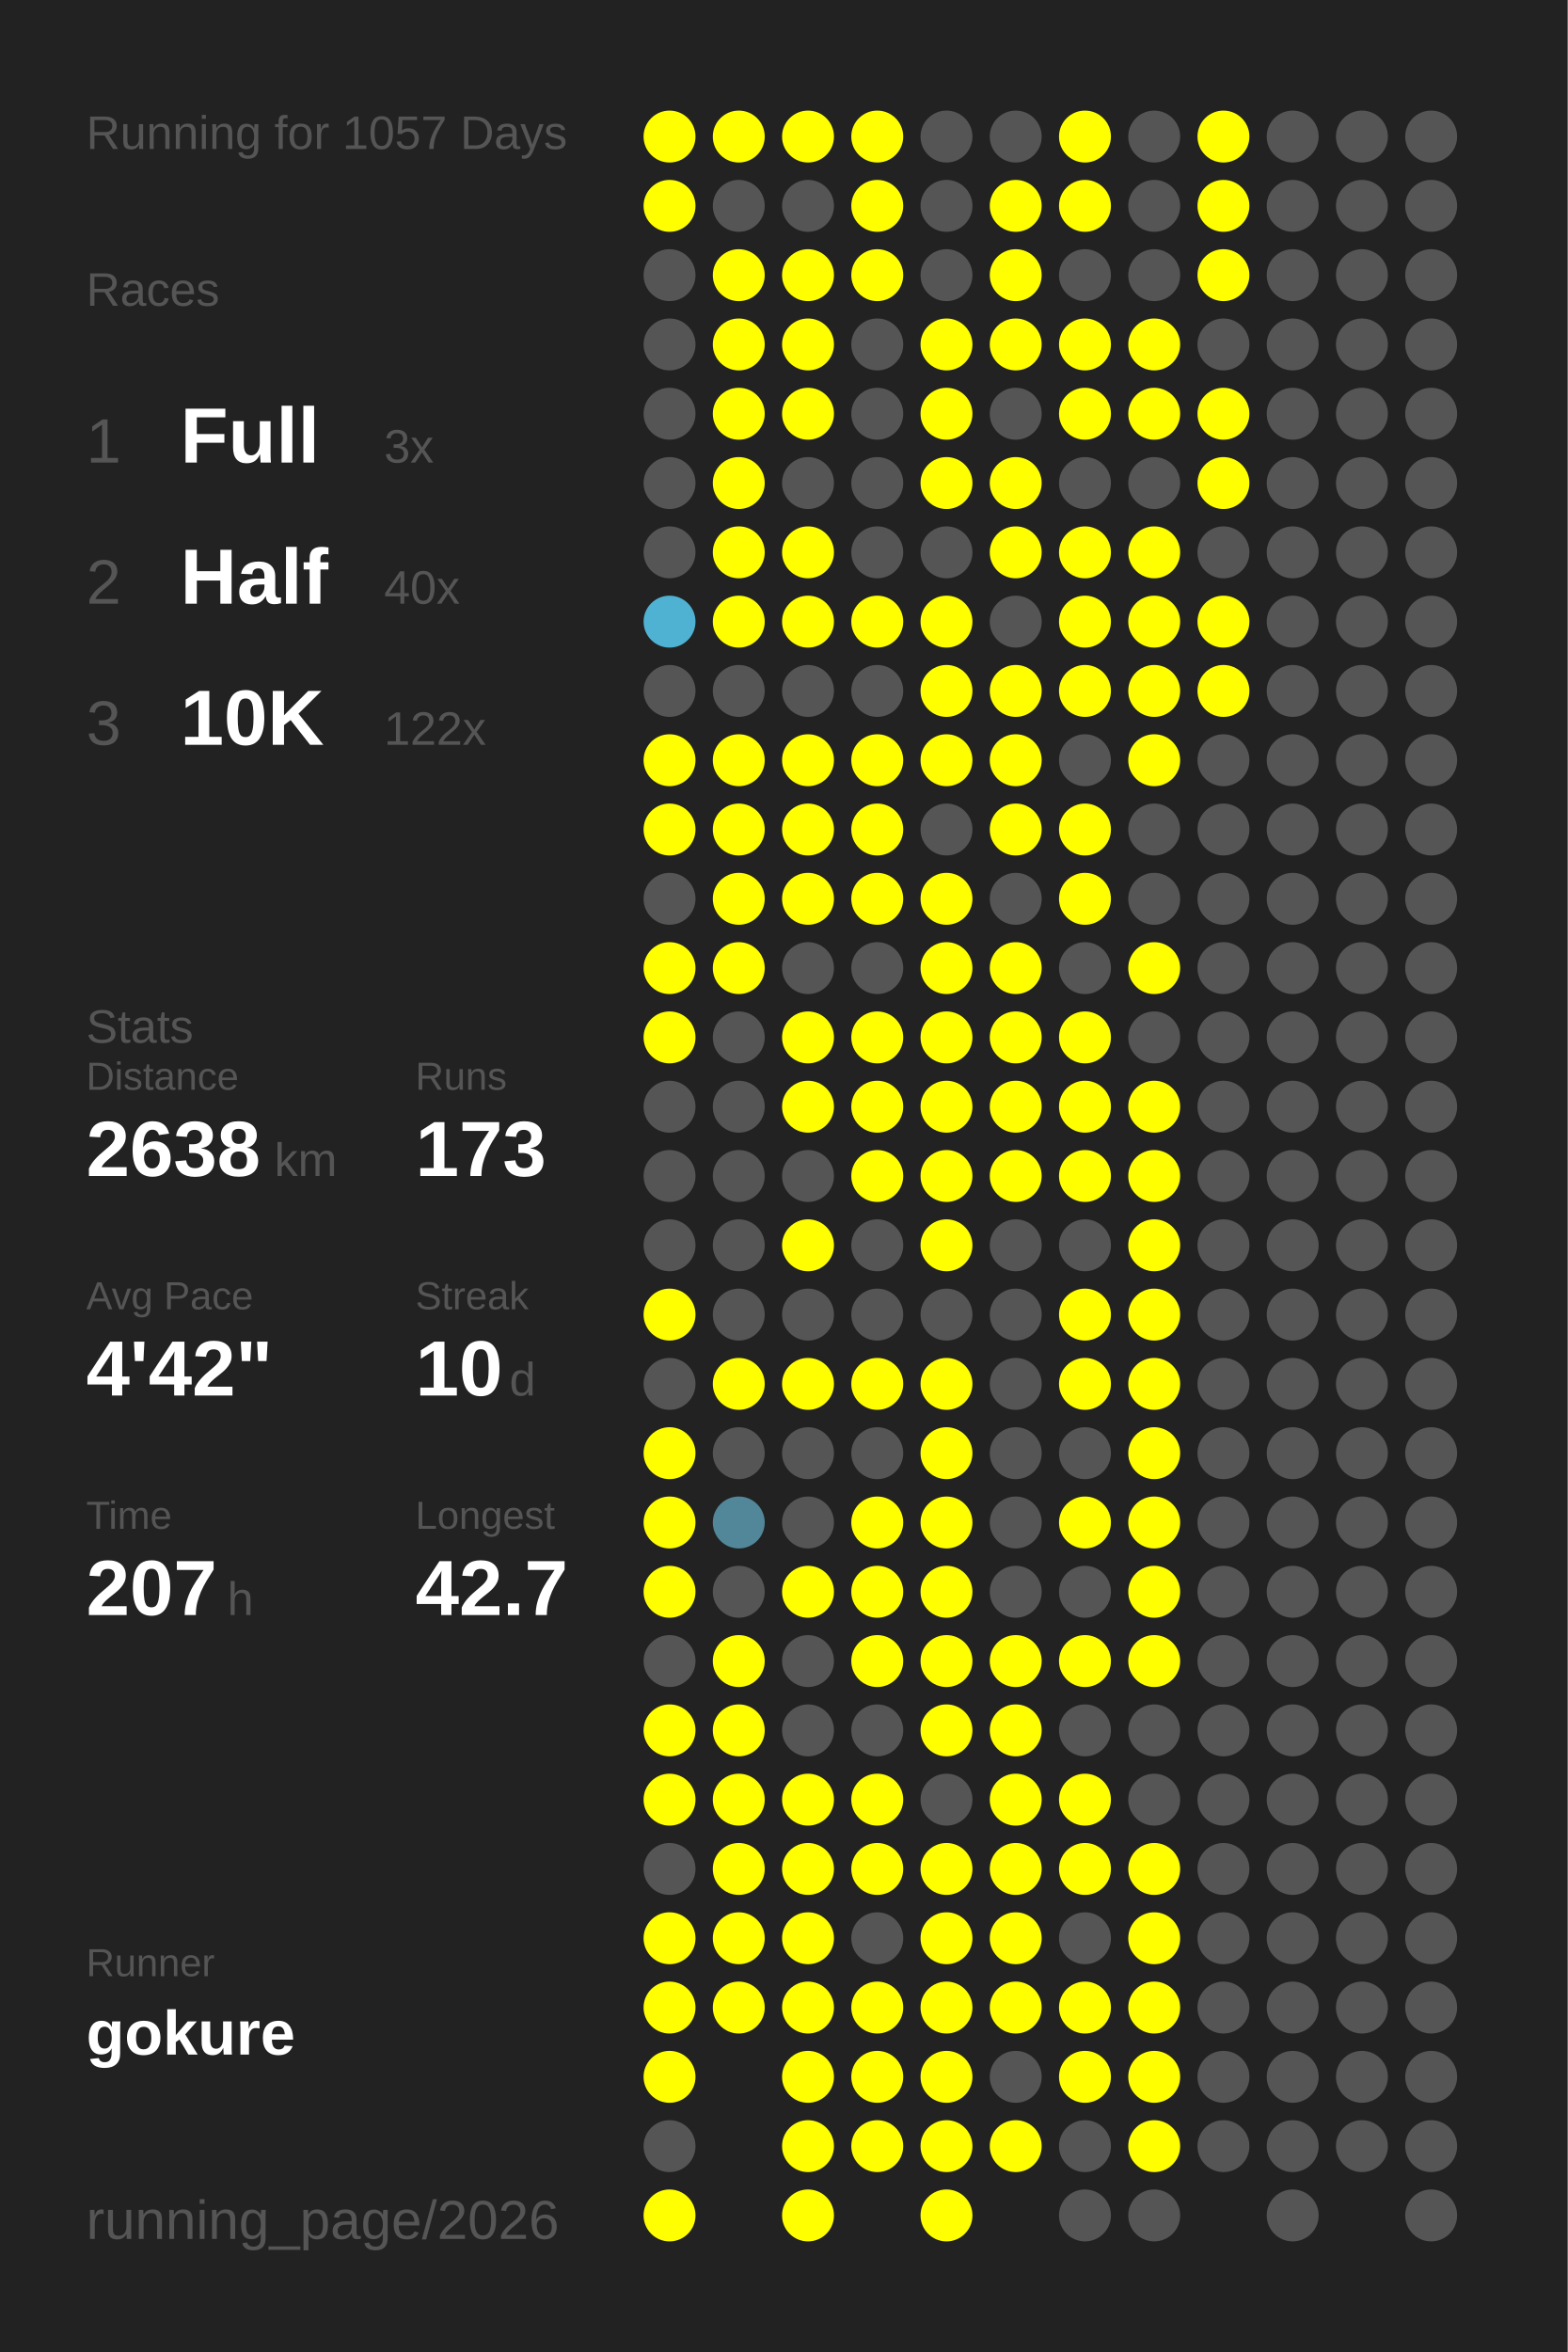
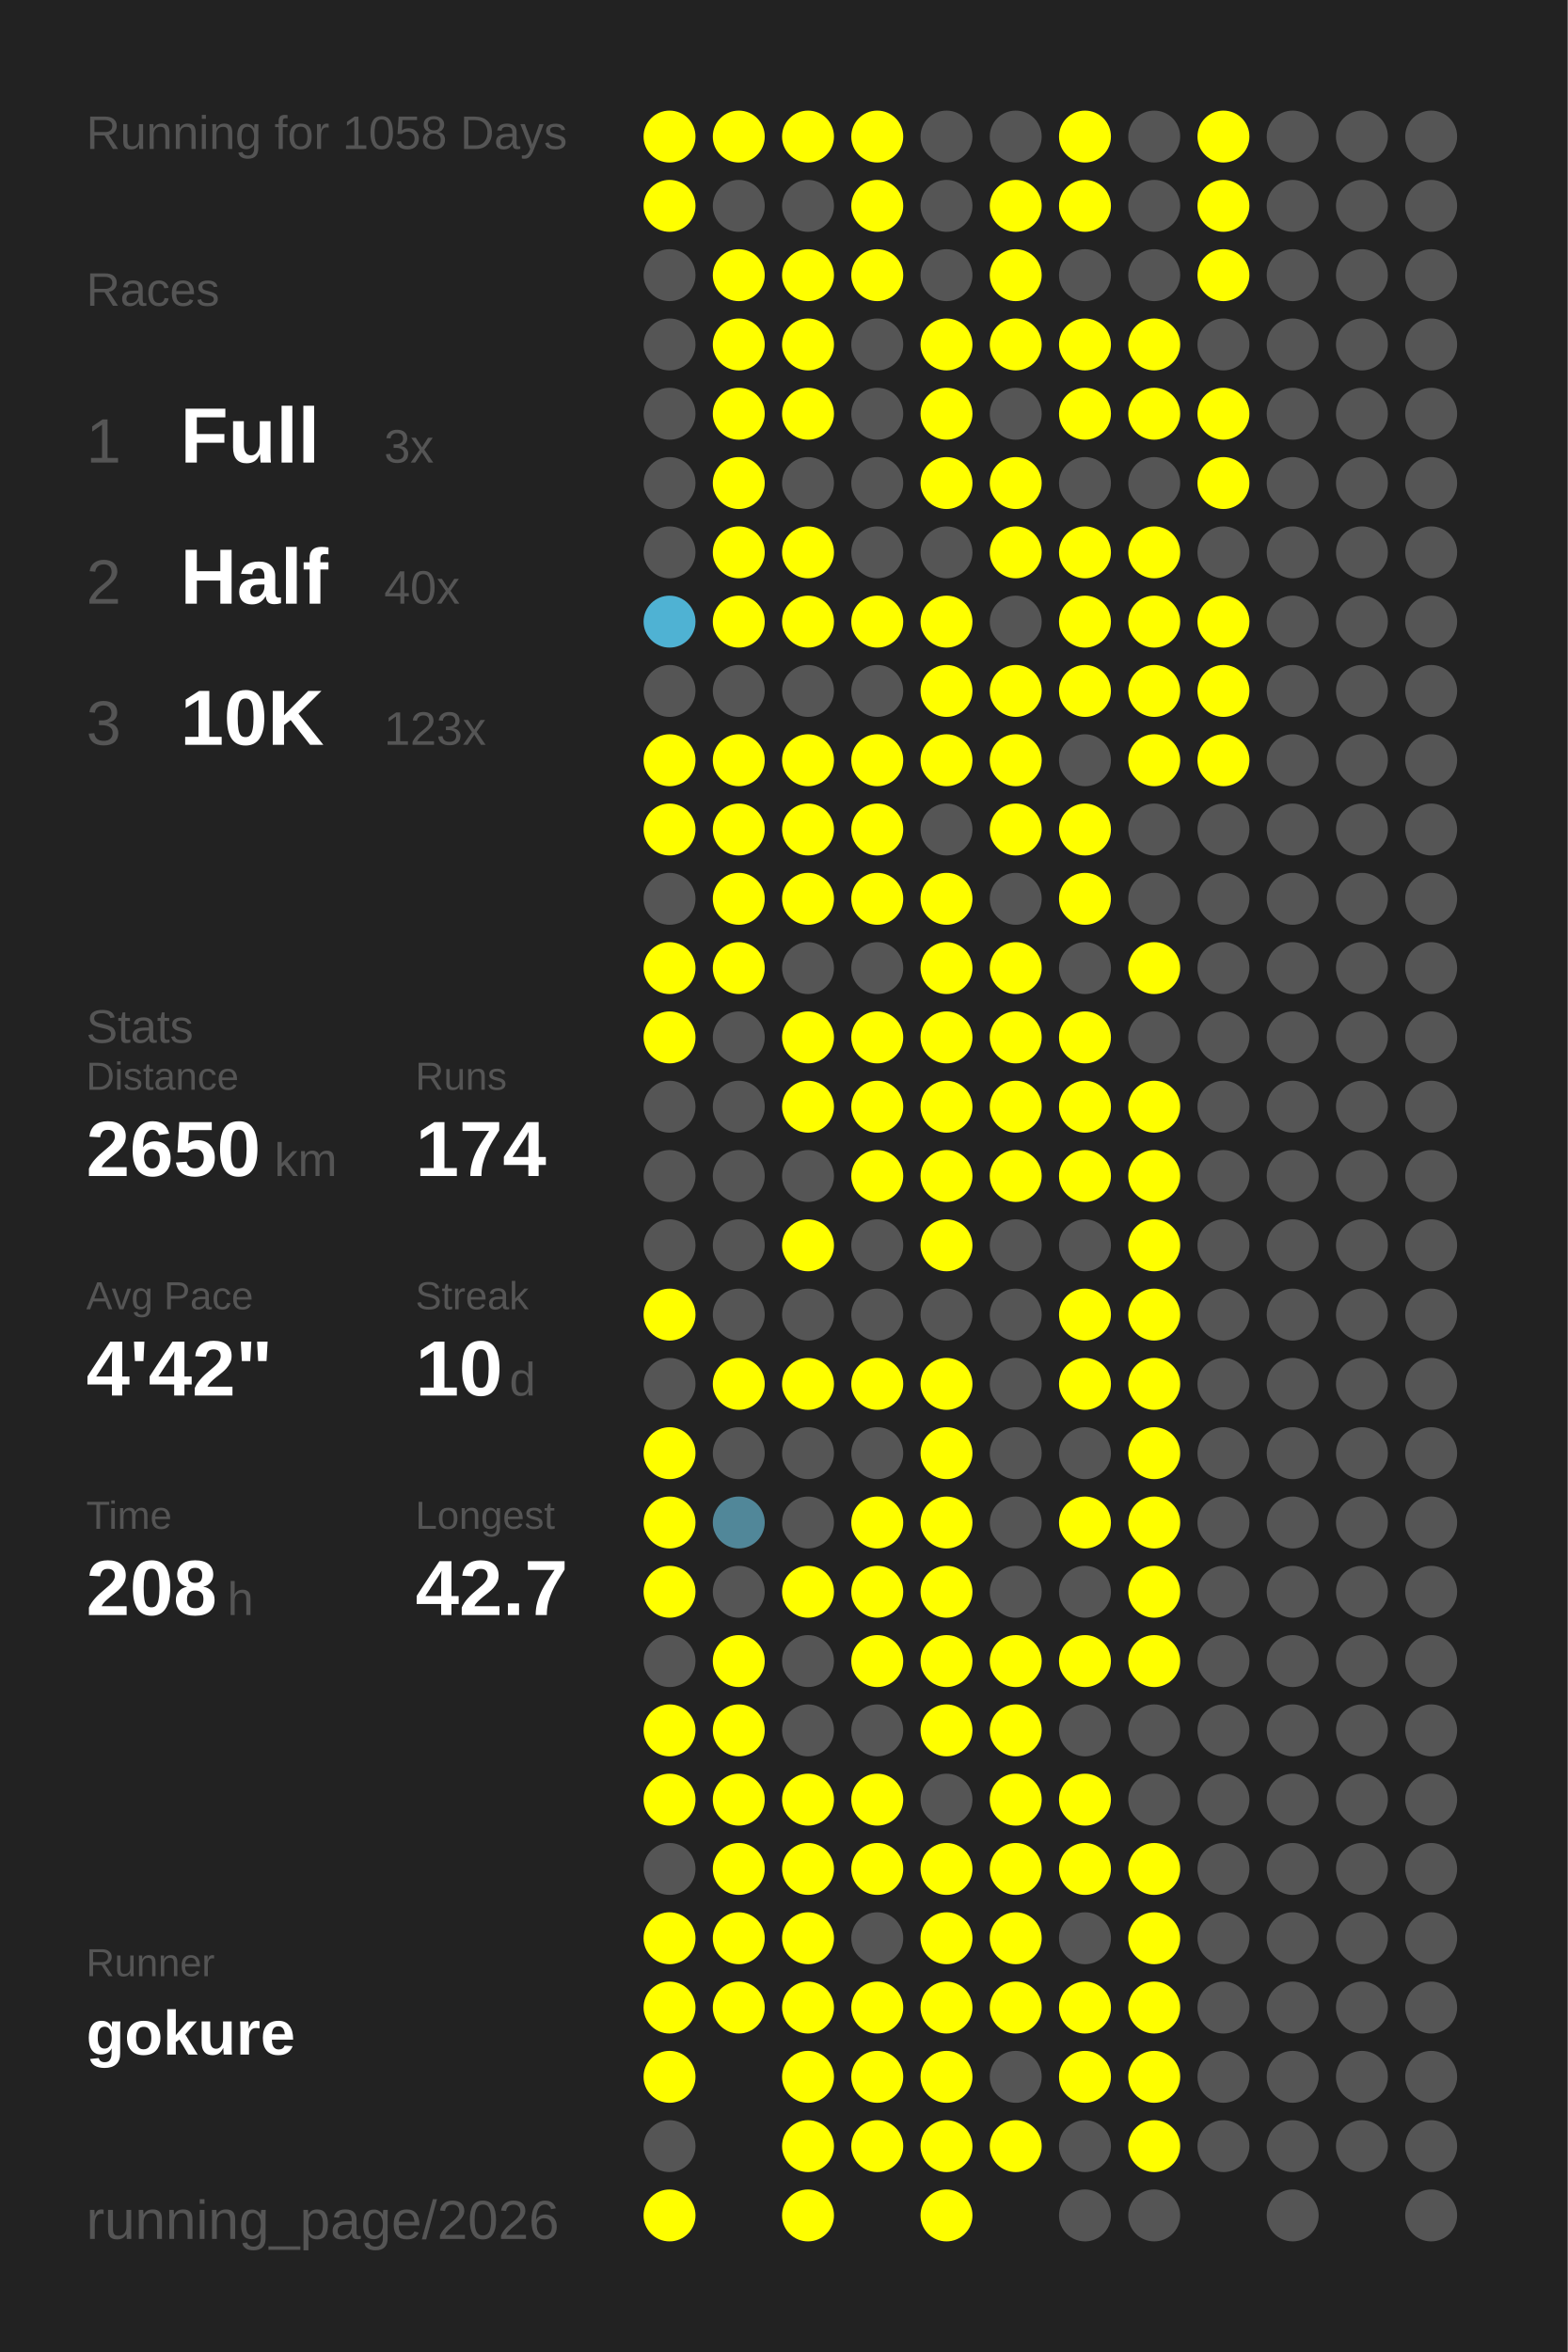
<svg xmlns="http://www.w3.org/2000/svg" baseProfile="full" height="300mm" version="1.1" viewBox="0,0,200,300" width="200mm">
  <defs />
  <rect fill="#222222" height="300" width="200" x="0" y="0" />
-   <text fill="#555555" style="font-size:6px; font-family:Arial;" x="11" y="19">Running for 1057 Days</text>
+   <text fill="#555555" style="font-size:6px; font-family:Arial;" x="11" y="19">Running for 1058 Days</text>
  <text fill="#555555" style="font-size:6px; font-family:Arial;" x="11" y="39">Races</text>
  <text fill="#555555" style="font-size:8px; font-family:Arial;" x="11" y="59">1</text>
  <text fill="#FFFFFF" style="font-size:10px; font-family:Arial; font-weight:bold;" x="23" y="59">Full</text>
  <text fill="#555555" style="font-size:6px; font-family:Arial;" x="49" y="59">3x</text>
  <text fill="#555555" style="font-size:8px; font-family:Arial;" x="11" y="77">2</text>
  <text fill="#FFFFFF" style="font-size:10px; font-family:Arial; font-weight:bold;" x="23" y="77">Half</text>
  <text fill="#555555" style="font-size:6px; font-family:Arial;" x="49" y="77">40x</text>
  <text fill="#555555" style="font-size:8px; font-family:Arial;" x="11" y="95">3</text>
  <text fill="#FFFFFF" style="font-size:10px; font-family:Arial; font-weight:bold;" x="23" y="95">10K</text>
-   <text fill="#555555" style="font-size:6px; font-family:Arial;" x="49" y="95">122x</text>
+   <text fill="#555555" style="font-size:6px; font-family:Arial;" x="49" y="95">123x</text>
  <text fill="#555555" style="font-size:6px; font-family:Arial;" x="11" y="133">Stats</text>
  <text fill="#555555" style="font-size:5px; font-family:Arial;" x="11" y="139">Distance</text>
-   <text fill="#FFFFFF" style="font-size:10px; font-family:Arial; font-weight:bold;" x="11" y="150">2638</text>
+   <text fill="#FFFFFF" style="font-size:10px; font-family:Arial; font-weight:bold;" x="11" y="150">2650</text>
  <text fill="#555555" style="font-size:6px; font-family:Arial;" x="35" y="150">km</text>
  <text fill="#555555" style="font-size:5px; font-family:Arial;" x="53" y="139">Runs</text>
-   <text fill="#FFFFFF" style="font-size:10px; font-family:Arial; font-weight:bold;" x="53" y="150">173</text>
+   <text fill="#FFFFFF" style="font-size:10px; font-family:Arial; font-weight:bold;" x="53" y="150">174</text>
  <text fill="#555555" style="font-size:5px; font-family:Arial;" x="11" y="167">Avg Pace</text>
  <text fill="#FFFFFF" style="font-size:10px; font-family:Arial; font-weight:bold;" x="11" y="178">4'42"</text>
  <text fill="#555555" style="font-size:5px; font-family:Arial;" x="53" y="167">Streak</text>
  <text fill="#FFFFFF" style="font-size:10px; font-family:Arial; font-weight:bold;" x="53" y="178">10</text>
  <text fill="#555555" style="font-size:6px; font-family:Arial;" x="65" y="178">d</text>
  <text fill="#555555" style="font-size:5px; font-family:Arial;" x="11" y="195">Time</text>
-   <text fill="#FFFFFF" style="font-size:10px; font-family:Arial; font-weight:bold;" x="11" y="206">207</text>
+   <text fill="#FFFFFF" style="font-size:10px; font-family:Arial; font-weight:bold;" x="11" y="206">208</text>
  <text fill="#555555" style="font-size:6px; font-family:Arial;" x="29" y="206">h</text>
  <text fill="#555555" style="font-size:5px; font-family:Arial;" x="53" y="195">Longest</text>
  <text fill="#FFFFFF" style="font-size:10px; font-family:Arial; font-weight:bold;" x="53" y="206">42.7</text>
  <text fill="#555555" style="font-size:5px; font-family:Arial;" x="11" y="252.065">Runner</text>
  <text fill="#FFFFFF" style="font-size:8px; font-family:Arial; font-weight:bold;" x="11" y="262.065">gokure</text>
  <text fill="#555555" style="font-size:7px; font-family:Arial;" x="11" y="285.581">running_page/2026</text>
  <circle cx="85.417" cy="17.419" fill="#FFFF00" r="3.312" />
  <circle cx="85.417" cy="26.258" fill="#FFFF00" r="3.312" />
  <circle cx="85.417" cy="35.097" fill="#555555" r="3.312" />
  <circle cx="85.417" cy="43.935" fill="#555555" r="3.312" />
  <circle cx="85.417" cy="52.774" fill="#555555" r="3.312" />
  <circle cx="85.417" cy="61.613" fill="#555555" r="3.312" />
  <circle cx="85.417" cy="70.452" fill="#555555" r="3.312" />
  <circle cx="85.417" cy="79.29" fill="#4fb2d3" r="3.312" />
  <circle cx="85.417" cy="88.129" fill="#555555" r="3.312" />
  <circle cx="85.417" cy="96.968" fill="#FFFF00" r="3.312" />
  <circle cx="85.417" cy="105.806" fill="#FFFF00" r="3.312" />
  <circle cx="85.417" cy="114.645" fill="#555555" r="3.312" />
  <circle cx="85.417" cy="123.484" fill="#FFFF00" r="3.312" />
  <circle cx="85.417" cy="132.323" fill="#FFFF00" r="3.312" />
  <circle cx="85.417" cy="141.161" fill="#555555" r="3.312" />
  <circle cx="85.417" cy="150" fill="#555555" r="3.312" />
  <circle cx="85.417" cy="158.839" fill="#555555" r="3.312" />
  <circle cx="85.417" cy="167.677" fill="#FFFF00" r="3.312" />
  <circle cx="85.417" cy="176.516" fill="#555555" r="3.312" />
  <circle cx="85.417" cy="185.355" fill="#FFFF00" r="3.312" />
  <circle cx="85.417" cy="194.194" fill="#FFFF00" r="3.312" />
  <circle cx="85.417" cy="203.032" fill="#FFFF00" r="3.312" />
  <circle cx="85.417" cy="211.871" fill="#555555" r="3.312" />
  <circle cx="85.417" cy="220.71" fill="#FFFF00" r="3.312" />
  <circle cx="85.417" cy="229.548" fill="#FFFF00" r="3.312" />
  <circle cx="85.417" cy="238.387" fill="#555555" r="3.312" />
  <circle cx="85.417" cy="247.226" fill="#FFFF00" r="3.312" />
  <circle cx="85.417" cy="256.065" fill="#FFFF00" r="3.312" />
  <circle cx="85.417" cy="264.903" fill="#FFFF00" r="3.312" />
  <circle cx="85.417" cy="273.742" fill="#555555" r="3.312" />
  <circle cx="85.417" cy="282.581" fill="#FFFF00" r="3.312" />
  <circle cx="94.25" cy="17.419" fill="#FFFF00" r="3.312" />
  <circle cx="94.25" cy="26.258" fill="#555555" r="3.312" />
  <circle cx="94.25" cy="35.097" fill="#FFFF00" r="3.312" />
  <circle cx="94.25" cy="43.935" fill="#FFFF00" r="3.312" />
  <circle cx="94.25" cy="52.774" fill="#FFFF00" r="3.312" />
  <circle cx="94.25" cy="61.613" fill="#FFFF00" r="3.312" />
  <circle cx="94.25" cy="70.452" fill="#FFFF00" r="3.312" />
  <circle cx="94.25" cy="79.29" fill="#FFFF00" r="3.312" />
  <circle cx="94.25" cy="88.129" fill="#555555" r="3.312" />
  <circle cx="94.25" cy="96.968" fill="#FFFF00" r="3.312" />
  <circle cx="94.25" cy="105.806" fill="#FFFF00" r="3.312" />
  <circle cx="94.25" cy="114.645" fill="#FFFF00" r="3.312" />
  <circle cx="94.25" cy="123.484" fill="#FFFF00" r="3.312" />
  <circle cx="94.25" cy="132.323" fill="#555555" r="3.312" />
  <circle cx="94.25" cy="141.161" fill="#555555" r="3.312" />
  <circle cx="94.25" cy="150" fill="#555555" r="3.312" />
  <circle cx="94.25" cy="158.839" fill="#555555" r="3.312" />
  <circle cx="94.25" cy="167.677" fill="#555555" r="3.312" />
  <circle cx="94.25" cy="176.516" fill="#FFFF00" r="3.312" />
  <circle cx="94.25" cy="185.355" fill="#555555" r="3.312" />
  <circle cx="94.25" cy="194.194" fill="#518799" r="3.312" />
  <circle cx="94.25" cy="203.032" fill="#555555" r="3.312" />
  <circle cx="94.25" cy="211.871" fill="#FFFF00" r="3.312" />
  <circle cx="94.25" cy="220.71" fill="#FFFF00" r="3.312" />
  <circle cx="94.25" cy="229.548" fill="#FFFF00" r="3.312" />
  <circle cx="94.25" cy="238.387" fill="#FFFF00" r="3.312" />
  <circle cx="94.25" cy="247.226" fill="#FFFF00" r="3.312" />
  <circle cx="94.25" cy="256.065" fill="#FFFF00" r="3.312" />
  <circle cx="103.083" cy="17.419" fill="#FFFF00" r="3.312" />
  <circle cx="103.083" cy="26.258" fill="#555555" r="3.312" />
  <circle cx="103.083" cy="35.097" fill="#FFFF00" r="3.312" />
  <circle cx="103.083" cy="43.935" fill="#FFFF00" r="3.312" />
  <circle cx="103.083" cy="52.774" fill="#FFFF00" r="3.312" />
  <circle cx="103.083" cy="61.613" fill="#555555" r="3.312" />
  <circle cx="103.083" cy="70.452" fill="#FFFF00" r="3.312" />
  <circle cx="103.083" cy="79.29" fill="#FFFF00" r="3.312" />
  <circle cx="103.083" cy="88.129" fill="#555555" r="3.312" />
  <circle cx="103.083" cy="96.968" fill="#FFFF00" r="3.312" />
  <circle cx="103.083" cy="105.806" fill="#FFFF00" r="3.312" />
  <circle cx="103.083" cy="114.645" fill="#FFFF00" r="3.312" />
  <circle cx="103.083" cy="123.484" fill="#555555" r="3.312" />
  <circle cx="103.083" cy="132.323" fill="#FFFF00" r="3.312" />
  <circle cx="103.083" cy="141.161" fill="#FFFF00" r="3.312" />
  <circle cx="103.083" cy="150" fill="#555555" r="3.312" />
  <circle cx="103.083" cy="158.839" fill="#FFFF00" r="3.312" />
  <circle cx="103.083" cy="167.677" fill="#555555" r="3.312" />
  <circle cx="103.083" cy="176.516" fill="#FFFF00" r="3.312" />
  <circle cx="103.083" cy="185.355" fill="#555555" r="3.312" />
  <circle cx="103.083" cy="194.194" fill="#555555" r="3.312" />
  <circle cx="103.083" cy="203.032" fill="#FFFF00" r="3.312" />
  <circle cx="103.083" cy="211.871" fill="#555555" r="3.312" />
  <circle cx="103.083" cy="220.71" fill="#555555" r="3.312" />
  <circle cx="103.083" cy="229.548" fill="#FFFF00" r="3.312" />
  <circle cx="103.083" cy="238.387" fill="#FFFF00" r="3.312" />
  <circle cx="103.083" cy="247.226" fill="#FFFF00" r="3.312" />
  <circle cx="103.083" cy="256.065" fill="#FFFF00" r="3.312" />
  <circle cx="103.083" cy="264.903" fill="#FFFF00" r="3.312" />
  <circle cx="103.083" cy="273.742" fill="#FFFF00" r="3.312" />
  <circle cx="103.083" cy="282.581" fill="#FFFF00" r="3.312" />
  <circle cx="111.917" cy="17.419" fill="#FFFF00" r="3.312" />
  <circle cx="111.917" cy="26.258" fill="#FFFF00" r="3.312" />
  <circle cx="111.917" cy="35.097" fill="#FFFF00" r="3.312" />
  <circle cx="111.917" cy="43.935" fill="#555555" r="3.312" />
  <circle cx="111.917" cy="52.774" fill="#555555" r="3.312" />
  <circle cx="111.917" cy="61.613" fill="#555555" r="3.312" />
  <circle cx="111.917" cy="70.452" fill="#555555" r="3.312" />
  <circle cx="111.917" cy="79.29" fill="#FFFF00" r="3.312" />
  <circle cx="111.917" cy="88.129" fill="#555555" r="3.312" />
  <circle cx="111.917" cy="96.968" fill="#FFFF00" r="3.312" />
  <circle cx="111.917" cy="105.806" fill="#FFFF00" r="3.312" />
  <circle cx="111.917" cy="114.645" fill="#FFFF00" r="3.312" />
  <circle cx="111.917" cy="123.484" fill="#555555" r="3.312" />
  <circle cx="111.917" cy="132.323" fill="#FFFF00" r="3.312" />
  <circle cx="111.917" cy="141.161" fill="#FFFF00" r="3.312" />
  <circle cx="111.917" cy="150" fill="#FFFF00" r="3.312" />
  <circle cx="111.917" cy="158.839" fill="#555555" r="3.312" />
  <circle cx="111.917" cy="167.677" fill="#555555" r="3.312" />
  <circle cx="111.917" cy="176.516" fill="#FFFF00" r="3.312" />
  <circle cx="111.917" cy="185.355" fill="#555555" r="3.312" />
  <circle cx="111.917" cy="194.194" fill="#FFFF00" r="3.312" />
  <circle cx="111.917" cy="203.032" fill="#FFFF00" r="3.312" />
  <circle cx="111.917" cy="211.871" fill="#FFFF00" r="3.312" />
  <circle cx="111.917" cy="220.71" fill="#555555" r="3.312" />
  <circle cx="111.917" cy="229.548" fill="#FFFF00" r="3.312" />
  <circle cx="111.917" cy="238.387" fill="#FFFF00" r="3.312" />
  <circle cx="111.917" cy="247.226" fill="#555555" r="3.312" />
  <circle cx="111.917" cy="256.065" fill="#FFFF00" r="3.312" />
  <circle cx="111.917" cy="264.903" fill="#FFFF00" r="3.312" />
  <circle cx="111.917" cy="273.742" fill="#FFFF00" r="3.312" />
  <circle cx="120.75" cy="17.419" fill="#555555" r="3.312" />
  <circle cx="120.75" cy="26.258" fill="#555555" r="3.312" />
  <circle cx="120.75" cy="35.097" fill="#555555" r="3.312" />
  <circle cx="120.75" cy="43.935" fill="#FFFF00" r="3.312" />
  <circle cx="120.75" cy="52.774" fill="#FFFF00" r="3.312" />
  <circle cx="120.75" cy="61.613" fill="#FFFF00" r="3.312" />
  <circle cx="120.75" cy="70.452" fill="#555555" r="3.312" />
  <circle cx="120.75" cy="79.29" fill="#FFFF00" r="3.312" />
  <circle cx="120.75" cy="88.129" fill="#FFFF00" r="3.312" />
  <circle cx="120.75" cy="96.968" fill="#FFFF00" r="3.312" />
  <circle cx="120.75" cy="105.806" fill="#555555" r="3.312" />
  <circle cx="120.75" cy="114.645" fill="#FFFF00" r="3.312" />
  <circle cx="120.75" cy="123.484" fill="#FFFF00" r="3.312" />
  <circle cx="120.75" cy="132.323" fill="#FFFF00" r="3.312" />
  <circle cx="120.75" cy="141.161" fill="#FFFF00" r="3.312" />
  <circle cx="120.75" cy="150" fill="#FFFF00" r="3.312" />
  <circle cx="120.75" cy="158.839" fill="#FFFF00" r="3.312" />
  <circle cx="120.75" cy="167.677" fill="#555555" r="3.312" />
  <circle cx="120.75" cy="176.516" fill="#FFFF00" r="3.312" />
  <circle cx="120.75" cy="185.355" fill="#FFFF00" r="3.312" />
  <circle cx="120.75" cy="194.194" fill="#FFFF00" r="3.312" />
  <circle cx="120.75" cy="203.032" fill="#FFFF00" r="3.312" />
  <circle cx="120.75" cy="211.871" fill="#FFFF00" r="3.312" />
  <circle cx="120.75" cy="220.71" fill="#FFFF00" r="3.312" />
  <circle cx="120.75" cy="229.548" fill="#555555" r="3.312" />
  <circle cx="120.75" cy="238.387" fill="#FFFF00" r="3.312" />
  <circle cx="120.75" cy="247.226" fill="#FFFF00" r="3.312" />
  <circle cx="120.75" cy="256.065" fill="#FFFF00" r="3.312" />
  <circle cx="120.75" cy="264.903" fill="#FFFF00" r="3.312" />
  <circle cx="120.75" cy="273.742" fill="#FFFF00" r="3.312" />
  <circle cx="120.75" cy="282.581" fill="#FFFF00" r="3.312" />
  <circle cx="129.583" cy="17.419" fill="#555555" r="3.312" />
  <circle cx="129.583" cy="26.258" fill="#FFFF00" r="3.312" />
  <circle cx="129.583" cy="35.097" fill="#FFFF00" r="3.312" />
  <circle cx="129.583" cy="43.935" fill="#FFFF00" r="3.312" />
  <circle cx="129.583" cy="52.774" fill="#555555" r="3.312" />
  <circle cx="129.583" cy="61.613" fill="#FFFF00" r="3.312" />
  <circle cx="129.583" cy="70.452" fill="#FFFF00" r="3.312" />
  <circle cx="129.583" cy="79.29" fill="#555555" r="3.312" />
  <circle cx="129.583" cy="88.129" fill="#FFFF00" r="3.312" />
  <circle cx="129.583" cy="96.968" fill="#FFFF00" r="3.312" />
  <circle cx="129.583" cy="105.806" fill="#FFFF00" r="3.312" />
  <circle cx="129.583" cy="114.645" fill="#555555" r="3.312" />
  <circle cx="129.583" cy="123.484" fill="#FFFF00" r="3.312" />
  <circle cx="129.583" cy="132.323" fill="#FFFF00" r="3.312" />
  <circle cx="129.583" cy="141.161" fill="#FFFF00" r="3.312" />
  <circle cx="129.583" cy="150" fill="#FFFF00" r="3.312" />
  <circle cx="129.583" cy="158.839" fill="#555555" r="3.312" />
  <circle cx="129.583" cy="167.677" fill="#555555" r="3.312" />
  <circle cx="129.583" cy="176.516" fill="#555555" r="3.312" />
  <circle cx="129.583" cy="185.355" fill="#555555" r="3.312" />
  <circle cx="129.583" cy="194.194" fill="#555555" r="3.312" />
  <circle cx="129.583" cy="203.032" fill="#555555" r="3.312" />
  <circle cx="129.583" cy="211.871" fill="#FFFF00" r="3.312" />
  <circle cx="129.583" cy="220.71" fill="#FFFF00" r="3.312" />
  <circle cx="129.583" cy="229.548" fill="#FFFF00" r="3.312" />
  <circle cx="129.583" cy="238.387" fill="#FFFF00" r="3.312" />
  <circle cx="129.583" cy="247.226" fill="#FFFF00" r="3.312" />
  <circle cx="129.583" cy="256.065" fill="#FFFF00" r="3.312" />
  <circle cx="129.583" cy="264.903" fill="#555555" r="3.312" />
  <circle cx="129.583" cy="273.742" fill="#FFFF00" r="3.312" />
  <circle cx="138.417" cy="17.419" fill="#FFFF00" r="3.312" />
  <circle cx="138.417" cy="26.258" fill="#FFFF00" r="3.312" />
  <circle cx="138.417" cy="35.097" fill="#555555" r="3.312" />
  <circle cx="138.417" cy="43.935" fill="#FFFF00" r="3.312" />
  <circle cx="138.417" cy="52.774" fill="#FFFF00" r="3.312" />
  <circle cx="138.417" cy="61.613" fill="#555555" r="3.312" />
  <circle cx="138.417" cy="70.452" fill="#FFFF00" r="3.312" />
  <circle cx="138.417" cy="79.29" fill="#FFFF00" r="3.312" />
  <circle cx="138.417" cy="88.129" fill="#FFFF00" r="3.312" />
  <circle cx="138.417" cy="96.968" fill="#555555" r="3.312" />
  <circle cx="138.417" cy="105.806" fill="#FFFF00" r="3.312" />
  <circle cx="138.417" cy="114.645" fill="#FFFF00" r="3.312" />
  <circle cx="138.417" cy="123.484" fill="#555555" r="3.312" />
  <circle cx="138.417" cy="132.323" fill="#FFFF00" r="3.312" />
  <circle cx="138.417" cy="141.161" fill="#FFFF00" r="3.312" />
  <circle cx="138.417" cy="150" fill="#FFFF00" r="3.312" />
  <circle cx="138.417" cy="158.839" fill="#555555" r="3.312" />
  <circle cx="138.417" cy="167.677" fill="#FFFF00" r="3.312" />
  <circle cx="138.417" cy="176.516" fill="#FFFF00" r="3.312" />
  <circle cx="138.417" cy="185.355" fill="#555555" r="3.312" />
  <circle cx="138.417" cy="194.194" fill="#FFFF00" r="3.312" />
  <circle cx="138.417" cy="203.032" fill="#555555" r="3.312" />
  <circle cx="138.417" cy="211.871" fill="#FFFF00" r="3.312" />
  <circle cx="138.417" cy="220.71" fill="#555555" r="3.312" />
  <circle cx="138.417" cy="229.548" fill="#FFFF00" r="3.312" />
  <circle cx="138.417" cy="238.387" fill="#FFFF00" r="3.312" />
  <circle cx="138.417" cy="247.226" fill="#555555" r="3.312" />
  <circle cx="138.417" cy="256.065" fill="#FFFF00" r="3.312" />
  <circle cx="138.417" cy="264.903" fill="#FFFF00" r="3.312" />
  <circle cx="138.417" cy="273.742" fill="#555555" r="3.312" />
  <circle cx="138.417" cy="282.581" fill="#555555" r="3.312" />
  <circle cx="147.25" cy="17.419" fill="#555555" r="3.312" />
  <circle cx="147.25" cy="26.258" fill="#555555" r="3.312" />
  <circle cx="147.25" cy="35.097" fill="#555555" r="3.312" />
  <circle cx="147.25" cy="43.935" fill="#FFFF00" r="3.312" />
  <circle cx="147.25" cy="52.774" fill="#FFFF00" r="3.312" />
  <circle cx="147.25" cy="61.613" fill="#555555" r="3.312" />
  <circle cx="147.25" cy="70.452" fill="#FFFF00" r="3.312" />
  <circle cx="147.25" cy="79.29" fill="#FFFF00" r="3.312" />
  <circle cx="147.25" cy="88.129" fill="#FFFF00" r="3.312" />
  <circle cx="147.25" cy="96.968" fill="#FFFF00" r="3.312" />
  <circle cx="147.25" cy="105.806" fill="#555555" r="3.312" />
  <circle cx="147.25" cy="114.645" fill="#555555" r="3.312" />
  <circle cx="147.25" cy="123.484" fill="#FFFF00" r="3.312" />
  <circle cx="147.25" cy="132.323" fill="#555555" r="3.312" />
  <circle cx="147.25" cy="141.161" fill="#FFFF00" r="3.312" />
  <circle cx="147.25" cy="150" fill="#FFFF00" r="3.312" />
  <circle cx="147.25" cy="158.839" fill="#FFFF00" r="3.312" />
  <circle cx="147.25" cy="167.677" fill="#FFFF00" r="3.312" />
  <circle cx="147.25" cy="176.516" fill="#FFFF00" r="3.312" />
  <circle cx="147.25" cy="185.355" fill="#FFFF00" r="3.312" />
  <circle cx="147.25" cy="194.194" fill="#FFFF00" r="3.312" />
  <circle cx="147.25" cy="203.032" fill="#FFFF00" r="3.312" />
  <circle cx="147.25" cy="211.871" fill="#FFFF00" r="3.312" />
  <circle cx="147.25" cy="220.71" fill="#555555" r="3.312" />
  <circle cx="147.25" cy="229.548" fill="#555555" r="3.312" />
  <circle cx="147.25" cy="238.387" fill="#FFFF00" r="3.312" />
  <circle cx="147.25" cy="247.226" fill="#FFFF00" r="3.312" />
  <circle cx="147.25" cy="256.065" fill="#FFFF00" r="3.312" />
  <circle cx="147.25" cy="264.903" fill="#FFFF00" r="3.312" />
  <circle cx="147.25" cy="273.742" fill="#FFFF00" r="3.312" />
  <circle cx="147.25" cy="282.581" fill="#555555" r="3.312" />
  <circle cx="156.083" cy="17.419" fill="#FFFF00" r="3.312" />
  <circle cx="156.083" cy="26.258" fill="#FFFF00" r="3.312" />
  <circle cx="156.083" cy="35.097" fill="#FFFF00" r="3.312" />
  <circle cx="156.083" cy="43.935" fill="#555555" r="3.312" />
  <circle cx="156.083" cy="52.774" fill="#FFFF00" r="3.312" />
  <circle cx="156.083" cy="61.613" fill="#FFFF00" r="3.312" />
  <circle cx="156.083" cy="70.452" fill="#555555" r="3.312" />
  <circle cx="156.083" cy="79.29" fill="#FFFF00" r="3.312" />
  <circle cx="156.083" cy="88.129" fill="#FFFF00" r="3.312" />
-   <circle cx="156.083" cy="96.968" fill="#555555" r="3.312" />
+   <circle cx="156.083" cy="96.968" fill="#FFFF00" r="3.312" />
  <circle cx="156.083" cy="105.806" fill="#555555" r="3.312" />
  <circle cx="156.083" cy="114.645" fill="#555555" r="3.312" />
  <circle cx="156.083" cy="123.484" fill="#555555" r="3.312" />
  <circle cx="156.083" cy="132.323" fill="#555555" r="3.312" />
  <circle cx="156.083" cy="141.161" fill="#555555" r="3.312" />
  <circle cx="156.083" cy="150" fill="#555555" r="3.312" />
  <circle cx="156.083" cy="158.839" fill="#555555" r="3.312" />
  <circle cx="156.083" cy="167.677" fill="#555555" r="3.312" />
  <circle cx="156.083" cy="176.516" fill="#555555" r="3.312" />
  <circle cx="156.083" cy="185.355" fill="#555555" r="3.312" />
  <circle cx="156.083" cy="194.194" fill="#555555" r="3.312" />
  <circle cx="156.083" cy="203.032" fill="#555555" r="3.312" />
  <circle cx="156.083" cy="211.871" fill="#555555" r="3.312" />
  <circle cx="156.083" cy="220.71" fill="#555555" r="3.312" />
  <circle cx="156.083" cy="229.548" fill="#555555" r="3.312" />
  <circle cx="156.083" cy="238.387" fill="#555555" r="3.312" />
  <circle cx="156.083" cy="247.226" fill="#555555" r="3.312" />
  <circle cx="156.083" cy="256.065" fill="#555555" r="3.312" />
  <circle cx="156.083" cy="264.903" fill="#555555" r="3.312" />
  <circle cx="156.083" cy="273.742" fill="#555555" r="3.312" />
  <circle cx="164.917" cy="17.419" fill="#555555" r="3.312" />
  <circle cx="164.917" cy="26.258" fill="#555555" r="3.312" />
  <circle cx="164.917" cy="35.097" fill="#555555" r="3.312" />
  <circle cx="164.917" cy="43.935" fill="#555555" r="3.312" />
  <circle cx="164.917" cy="52.774" fill="#555555" r="3.312" />
  <circle cx="164.917" cy="61.613" fill="#555555" r="3.312" />
  <circle cx="164.917" cy="70.452" fill="#555555" r="3.312" />
  <circle cx="164.917" cy="79.29" fill="#555555" r="3.312" />
  <circle cx="164.917" cy="88.129" fill="#555555" r="3.312" />
  <circle cx="164.917" cy="96.968" fill="#555555" r="3.312" />
  <circle cx="164.917" cy="105.806" fill="#555555" r="3.312" />
  <circle cx="164.917" cy="114.645" fill="#555555" r="3.312" />
  <circle cx="164.917" cy="123.484" fill="#555555" r="3.312" />
  <circle cx="164.917" cy="132.323" fill="#555555" r="3.312" />
  <circle cx="164.917" cy="141.161" fill="#555555" r="3.312" />
  <circle cx="164.917" cy="150" fill="#555555" r="3.312" />
  <circle cx="164.917" cy="158.839" fill="#555555" r="3.312" />
  <circle cx="164.917" cy="167.677" fill="#555555" r="3.312" />
  <circle cx="164.917" cy="176.516" fill="#555555" r="3.312" />
  <circle cx="164.917" cy="185.355" fill="#555555" r="3.312" />
  <circle cx="164.917" cy="194.194" fill="#555555" r="3.312" />
  <circle cx="164.917" cy="203.032" fill="#555555" r="3.312" />
  <circle cx="164.917" cy="211.871" fill="#555555" r="3.312" />
  <circle cx="164.917" cy="220.71" fill="#555555" r="3.312" />
  <circle cx="164.917" cy="229.548" fill="#555555" r="3.312" />
  <circle cx="164.917" cy="238.387" fill="#555555" r="3.312" />
  <circle cx="164.917" cy="247.226" fill="#555555" r="3.312" />
  <circle cx="164.917" cy="256.065" fill="#555555" r="3.312" />
  <circle cx="164.917" cy="264.903" fill="#555555" r="3.312" />
  <circle cx="164.917" cy="273.742" fill="#555555" r="3.312" />
  <circle cx="164.917" cy="282.581" fill="#555555" r="3.312" />
  <circle cx="173.75" cy="17.419" fill="#555555" r="3.312" />
  <circle cx="173.75" cy="26.258" fill="#555555" r="3.312" />
  <circle cx="173.75" cy="35.097" fill="#555555" r="3.312" />
  <circle cx="173.75" cy="43.935" fill="#555555" r="3.312" />
  <circle cx="173.75" cy="52.774" fill="#555555" r="3.312" />
  <circle cx="173.75" cy="61.613" fill="#555555" r="3.312" />
  <circle cx="173.75" cy="70.452" fill="#555555" r="3.312" />
  <circle cx="173.75" cy="79.29" fill="#555555" r="3.312" />
  <circle cx="173.75" cy="88.129" fill="#555555" r="3.312" />
  <circle cx="173.75" cy="96.968" fill="#555555" r="3.312" />
  <circle cx="173.75" cy="105.806" fill="#555555" r="3.312" />
  <circle cx="173.75" cy="114.645" fill="#555555" r="3.312" />
  <circle cx="173.75" cy="123.484" fill="#555555" r="3.312" />
  <circle cx="173.75" cy="132.323" fill="#555555" r="3.312" />
  <circle cx="173.75" cy="141.161" fill="#555555" r="3.312" />
  <circle cx="173.75" cy="150" fill="#555555" r="3.312" />
  <circle cx="173.75" cy="158.839" fill="#555555" r="3.312" />
  <circle cx="173.75" cy="167.677" fill="#555555" r="3.312" />
  <circle cx="173.75" cy="176.516" fill="#555555" r="3.312" />
  <circle cx="173.75" cy="185.355" fill="#555555" r="3.312" />
  <circle cx="173.75" cy="194.194" fill="#555555" r="3.312" />
  <circle cx="173.75" cy="203.032" fill="#555555" r="3.312" />
  <circle cx="173.75" cy="211.871" fill="#555555" r="3.312" />
  <circle cx="173.75" cy="220.71" fill="#555555" r="3.312" />
  <circle cx="173.75" cy="229.548" fill="#555555" r="3.312" />
  <circle cx="173.75" cy="238.387" fill="#555555" r="3.312" />
  <circle cx="173.75" cy="247.226" fill="#555555" r="3.312" />
  <circle cx="173.75" cy="256.065" fill="#555555" r="3.312" />
  <circle cx="173.75" cy="264.903" fill="#555555" r="3.312" />
  <circle cx="173.75" cy="273.742" fill="#555555" r="3.312" />
  <circle cx="182.583" cy="17.419" fill="#555555" r="3.312" />
  <circle cx="182.583" cy="26.258" fill="#555555" r="3.312" />
  <circle cx="182.583" cy="35.097" fill="#555555" r="3.312" />
  <circle cx="182.583" cy="43.935" fill="#555555" r="3.312" />
  <circle cx="182.583" cy="52.774" fill="#555555" r="3.312" />
  <circle cx="182.583" cy="61.613" fill="#555555" r="3.312" />
  <circle cx="182.583" cy="70.452" fill="#555555" r="3.312" />
  <circle cx="182.583" cy="79.29" fill="#555555" r="3.312" />
  <circle cx="182.583" cy="88.129" fill="#555555" r="3.312" />
  <circle cx="182.583" cy="96.968" fill="#555555" r="3.312" />
  <circle cx="182.583" cy="105.806" fill="#555555" r="3.312" />
  <circle cx="182.583" cy="114.645" fill="#555555" r="3.312" />
  <circle cx="182.583" cy="123.484" fill="#555555" r="3.312" />
  <circle cx="182.583" cy="132.323" fill="#555555" r="3.312" />
  <circle cx="182.583" cy="141.161" fill="#555555" r="3.312" />
  <circle cx="182.583" cy="150" fill="#555555" r="3.312" />
  <circle cx="182.583" cy="158.839" fill="#555555" r="3.312" />
  <circle cx="182.583" cy="167.677" fill="#555555" r="3.312" />
  <circle cx="182.583" cy="176.516" fill="#555555" r="3.312" />
  <circle cx="182.583" cy="185.355" fill="#555555" r="3.312" />
  <circle cx="182.583" cy="194.194" fill="#555555" r="3.312" />
  <circle cx="182.583" cy="203.032" fill="#555555" r="3.312" />
  <circle cx="182.583" cy="211.871" fill="#555555" r="3.312" />
  <circle cx="182.583" cy="220.71" fill="#555555" r="3.312" />
  <circle cx="182.583" cy="229.548" fill="#555555" r="3.312" />
  <circle cx="182.583" cy="238.387" fill="#555555" r="3.312" />
  <circle cx="182.583" cy="247.226" fill="#555555" r="3.312" />
  <circle cx="182.583" cy="256.065" fill="#555555" r="3.312" />
  <circle cx="182.583" cy="264.903" fill="#555555" r="3.312" />
  <circle cx="182.583" cy="273.742" fill="#555555" r="3.312" />
  <circle cx="182.583" cy="282.581" fill="#555555" r="3.312" />
</svg>
